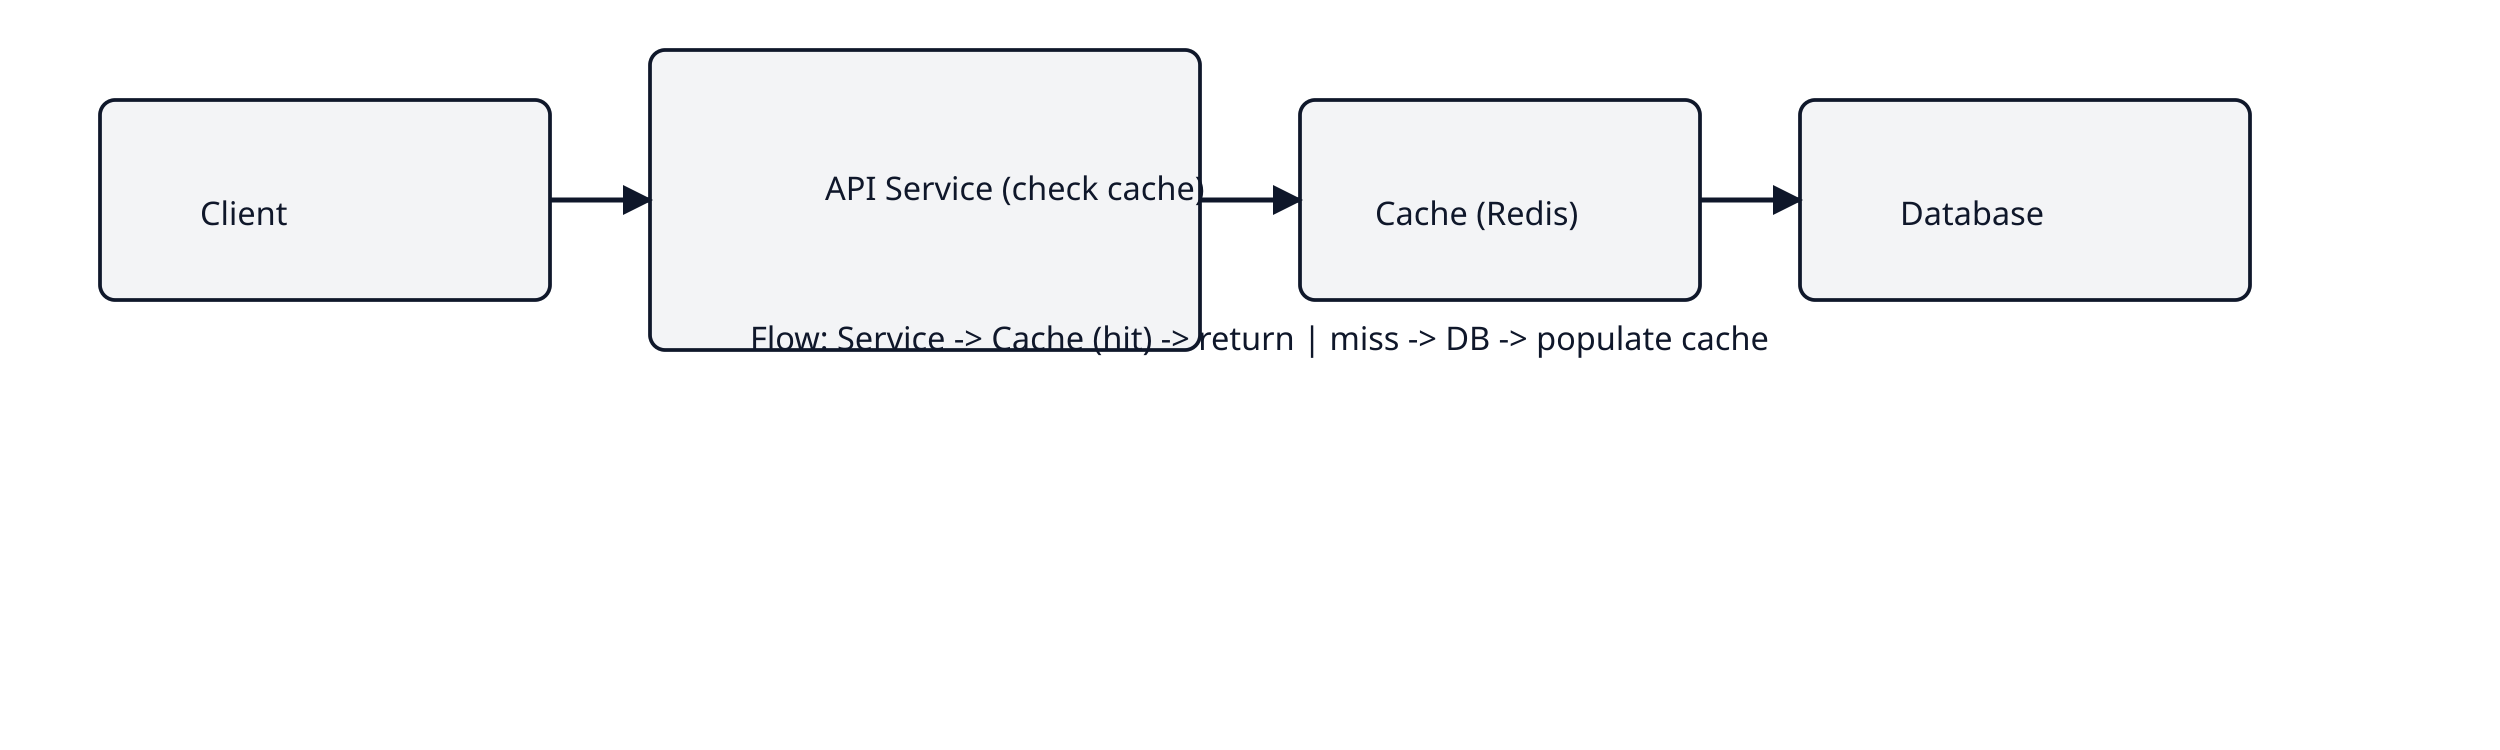
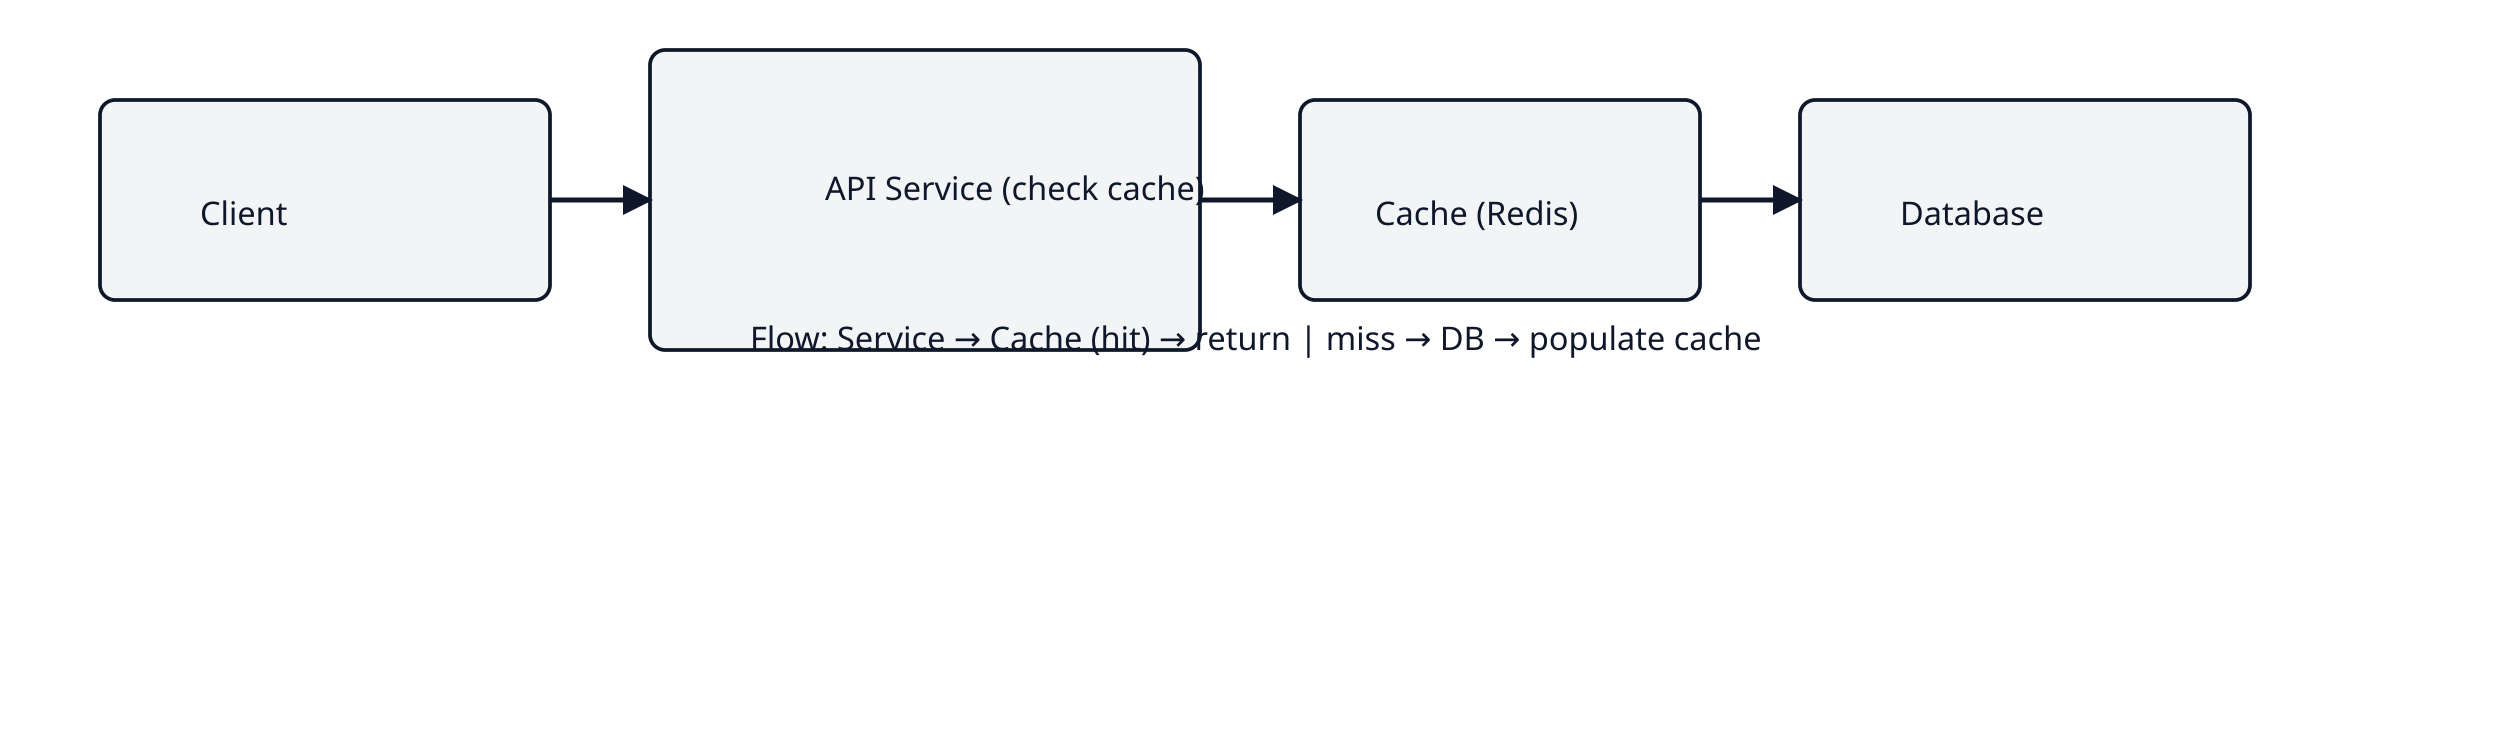
<svg xmlns="http://www.w3.org/2000/svg" width="1000" height="300" viewBox="0 0 1000 300">
  <style>.box{fill:#f3f4f6;stroke:#0f172a;stroke-width:1.5}.label{font:13px sans-serif;fill:#0f172a}</style>
  <rect x="40" y="40" width="180" height="80" rx="6" class="box" />
  <text x="80" y="90" class="label">Client</text>
  <rect x="260" y="20" width="220" height="120" rx="6" class="box" />
  <text x="330" y="80" class="label">API Service (check cache)</text>
  <rect x="520" y="40" width="160" height="80" rx="6" class="box" />
  <text x="550" y="90" class="label">Cache (Redis)</text>
  <rect x="720" y="40" width="180" height="80" rx="6" class="box" />
  <text x="760" y="90" class="label">Database</text>
  <line x1="220" y1="80" x2="260" y2="80" stroke="#0f172a" stroke-width="2" marker-end="url(#a)" />
  <line x1="480" y1="80" x2="520" y2="80" stroke="#0f172a" stroke-width="2" marker-end="url(#a)" />
  <line x1="680" y1="80" x2="720" y2="80" stroke="#0f172a" stroke-width="2" marker-end="url(#a)" />
-   <text x="300" y="140" class="label">Flow: Service -&gt; Cache (hit) -&gt; return | miss -&gt; DB -&gt; populate cache</text>
+   <text x="300" y="140" class="label">Flow: Service → Cache (hit) → return | miss → DB → populate cache</text>
  <defs>
    <marker id="a" viewBox="0 0 10 10" refX="9" refY="5" markerWidth="6" markerHeight="6" orient="auto">
      <path d="M0 0 L10 5 L0 10 z" fill="#0f172a" />
    </marker>
  </defs>
</svg>
